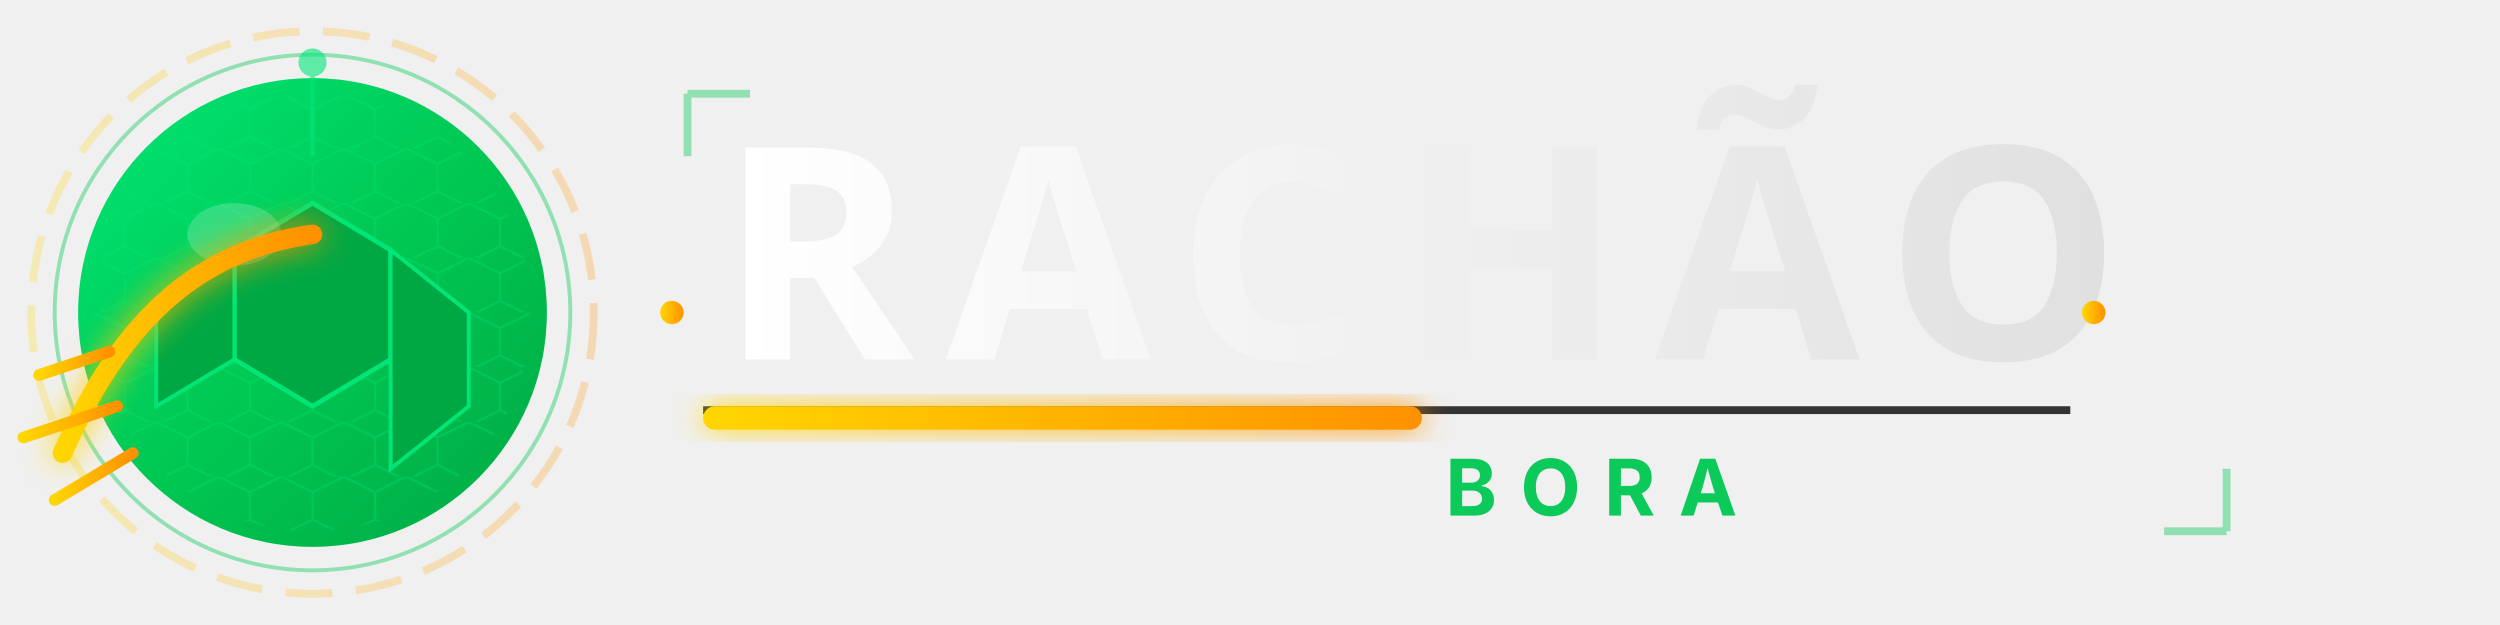
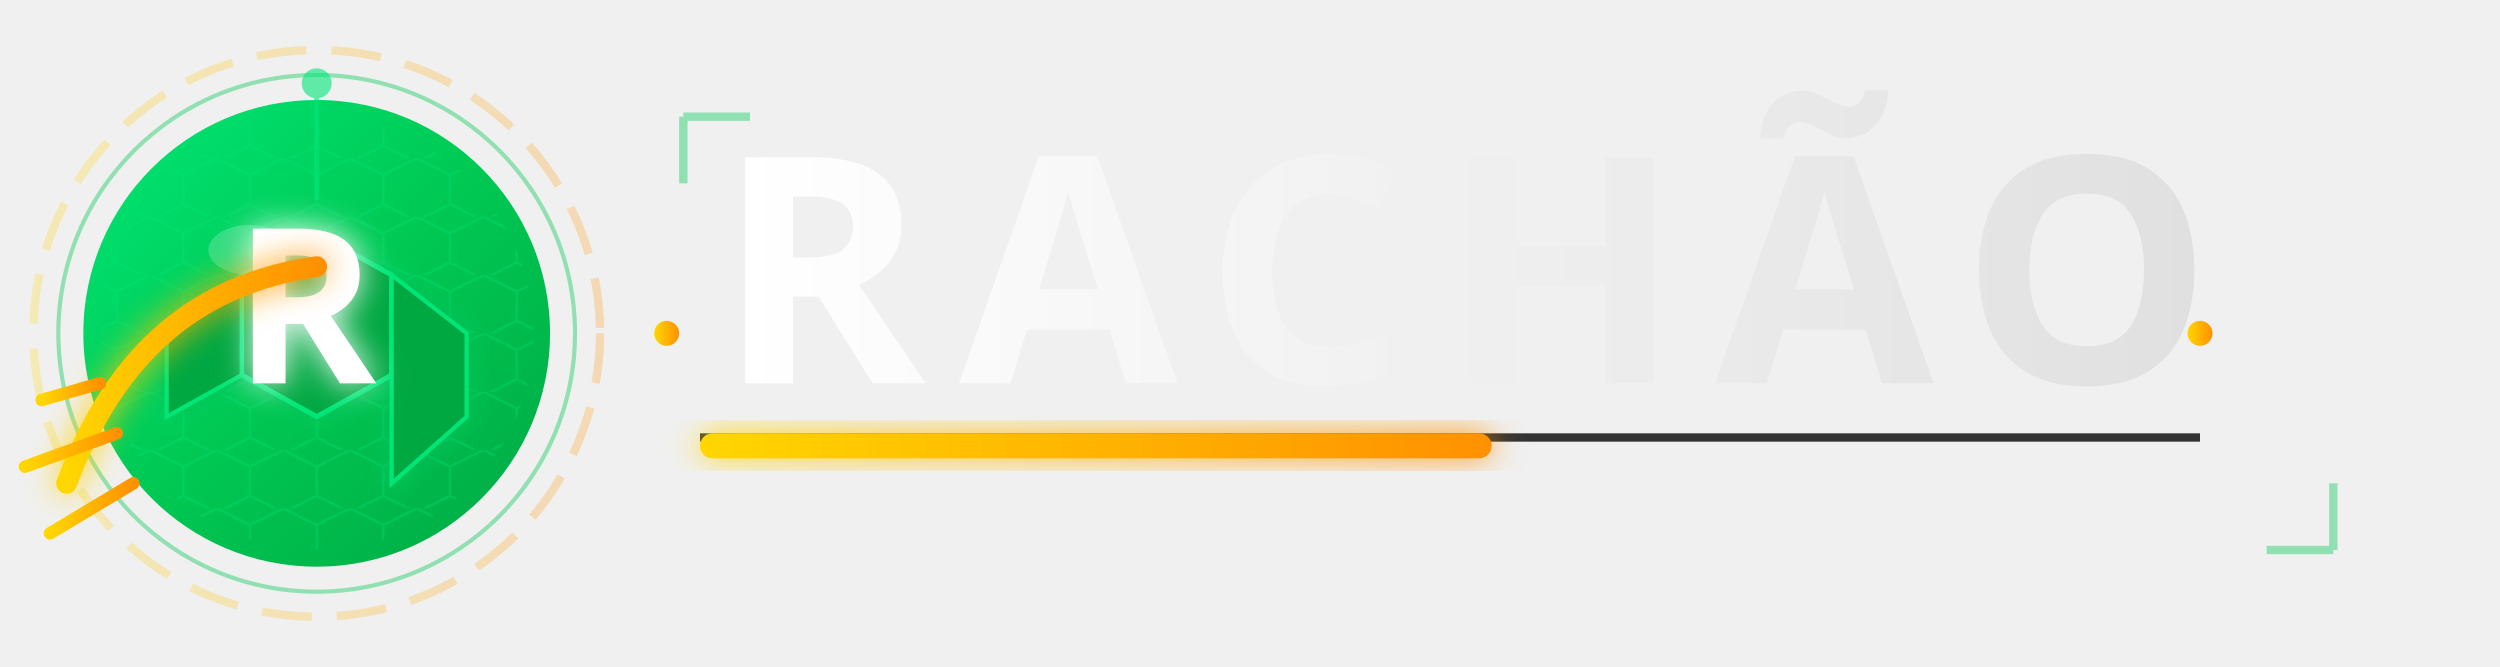
- <svg xmlns="http://www.w3.org/2000/svg" width="320" height="80" viewBox="0 0 320 80" fill="none">
+ <svg xmlns="http://www.w3.org/2000/svg" width="300" height="80" viewBox="0 0 300 80" fill="none">
  <defs>
    <linearGradient id="greenGrad" x1="0%" y1="0%" x2="100%" y2="100%">
      <stop offset="0%" style="stop-color:#00E676" />
      <stop offset="50%" style="stop-color:#00C853" />
      <stop offset="100%" style="stop-color:#00A843" />
    </linearGradient>
    <linearGradient id="accentGrad" x1="0%" y1="0%" x2="100%" y2="0%">
      <stop offset="0%" style="stop-color:#FFD600" />
      <stop offset="100%" style="stop-color:#FF9100" />
    </linearGradient>
    <linearGradient id="textGrad" x1="0%" y1="0%" x2="100%" y2="0%">
      <stop offset="0%" style="stop-color:#FFFFFF" />
      <stop offset="100%" style="stop-color:#E0E0E0" />
    </linearGradient>
    <filter id="glow" x="-50%" y="-50%" width="200%" height="200%">
      <feGaussianBlur stdDeviation="2" result="coloredBlur" />
      <feMerge>
        <feMergeNode in="coloredBlur" />
        <feMergeNode in="SourceGraphic" />
      </feMerge>
    </filter>
+     <filter id="softGlow" x="-50%" y="-50%" width="200%" height="200%">
+       <feGaussianBlur stdDeviation="1.2" result="coloredBlur" />
+       <feMerge>
+         <feMergeNode in="coloredBlur" />
+         <feMergeNode in="SourceGraphic" />
+       </feMerge>
+     </filter>
    <pattern id="hexPat" patternUnits="userSpaceOnUse" width="8" height="7">
      <path d="M4 0L8 2L8 5.5L4 7.5L0 5.5L0 2Z" fill="none" stroke="#00E676" stroke-width="0.3" opacity="0.5" />
    </pattern>
  </defs>
-   <g transform="translate(40, 40)">
-     <circle cx="0" cy="0" r="36" fill="none" stroke="url(#accentGrad)" stroke-width="1" opacity="0.25" stroke-dasharray="6,3" />
-     <circle cx="0" cy="0" r="33" fill="none" stroke="#00C853" stroke-width="0.5" opacity="0.4" />
-     <circle cx="0" cy="0" r="30" fill="url(#greenGrad)" />
-     <circle cx="0" cy="0" r="28" fill="url(#hexPat)" opacity="0.6" />
-     <path d="M0 -14L10 -8L10 6L0 12L-10 6L-10 -8Z" fill="#00A843" stroke="#00E676" stroke-width="0.6" />
-     <path d="M10 -8L20 0L20 12L10 20L10 6Z" fill="#00A843" stroke="#00E676" stroke-width="0.5" />
-     <path d="M-10 -8L-10 6L-20 12L-20 0L-20 0Z" fill="#00A843" stroke="#00E676" stroke-width="0.5" />
-     <ellipse cx="-10" cy="-10" rx="6" ry="4" fill="#FFFFFF" opacity="0.2" />
+   <g transform="translate(38, 40)">
+     <circle cx="0" cy="0" r="34" fill="none" stroke="url(#accentGrad)" stroke-width="1" opacity="0.25" stroke-dasharray="6,3" />
+     <circle cx="0" cy="0" r="31" fill="none" stroke="#00C853" stroke-width="0.5" opacity="0.4" />
+     <circle cx="0" cy="0" r="28" fill="url(#greenGrad)" />
+     <circle cx="0" cy="0" r="26" fill="url(#hexPat)" opacity="0.6" />
+     <g filter="url(#softGlow)">
+       <path d="M0 -12L9 -7L9 5L0 10L-9 5L-9 -7Z" fill="#00A843" stroke="#00E676" stroke-width="0.6" />
+       <path d="M9 -7L18 0L18 10L9 18L9 5Z" fill="#00A843" stroke="#00E676" stroke-width="0.5" />
+       <path d="M-9 -7L-9 5L-18 10L-18 0Z" fill="#00A843" stroke="#00E676" stroke-width="0.5" />
+     </g>
    <g stroke="#00E676" stroke-width="0.6" opacity="0.6">
-       <path d="M0 -32L0 -20" />
-       <circle cx="0" cy="-32" r="1.5" fill="#00E676" />
+       <path d="M0 -30L0 -16" />
+       <circle cx="0" cy="-30" r="1.5" fill="#00E676" />
    </g>
+     <text x="-10" y="6" font-family="'Montserrat', Arial Black, sans-serif" font-weight="900" font-size="26" fill="#FFFFFF" filter="url(#glow)">R</text>
+     <ellipse cx="-8" cy="-10" rx="5" ry="3" fill="#FFFFFF" opacity="0.2" />
  </g>
-   <path d="M8 58C16 40 26 32 40 30" stroke="url(#accentGrad)" stroke-width="2.5" stroke-linecap="round" fill="none" filter="url(#glow)" />
+   <path d="M8 58C14 42 24 34 38 32" stroke="url(#accentGrad)" stroke-width="2.5" stroke-linecap="round" fill="none" filter="url(#glow)" />
  <g stroke="url(#accentGrad)" stroke-width="1.5" stroke-linecap="round">
-     <path d="M5 48L14 45" />
-     <path d="M3 56L15 52" />
-     <path d="M7 64L17 58" />
+     <path d="M5 48L12 46" />
+     <path d="M3 56L14 52" />
+     <path d="M6 64L16 58" />
  </g>
  <g>
    <g stroke="#00C853" stroke-width="1" opacity="0.4">
-       <path d="M88 12L88 20M88 12L96 12" />
-       <path d="M285 60L285 68M277 68L285 68" />
+       <path d="M82 14L82 22M82 14L90 14" />
+       <path d="M280 58L280 66M272 66L280 66" />
    </g>
-     <rect x="90" y="52" width="175" height="1" fill="#333333" />
-     <rect x="90" y="52" width="92" height="3" rx="1.5" fill="url(#accentGrad)" filter="url(#glow)" />
-     <text x="92" y="46" font-family="'Montserrat', Arial Black, sans-serif" font-weight="900" font-size="38" fill="url(#textGrad)" letter-spacing="4">
+     <rect x="84" y="52" width="180" height="1" fill="#333333" />
+     <rect x="84" y="52" width="95" height="3" rx="1.5" fill="url(#accentGrad)" filter="url(#glow)" />
+     <text x="86" y="46" font-family="'Montserrat', Arial Black, sans-serif" font-weight="900" font-size="38" fill="url(#textGrad)" letter-spacing="4">
      RACHÃO
    </text>
-     <text x="185" y="66" font-family="'Inter', Arial, sans-serif" font-weight="700" font-size="10" fill="#00C853" letter-spacing="3" opacity="0.95">
-       BORA
-     </text>
-     <circle cx="86" cy="40" r="1.5" fill="url(#accentGrad)" />
-     <circle cx="268" cy="40" r="1.5" fill="url(#accentGrad)" />
+     <circle cx="80" cy="40" r="1.5" fill="url(#accentGrad)" />
+     <circle cx="264" cy="40" r="1.5" fill="url(#accentGrad)" />
  </g>
</svg>
